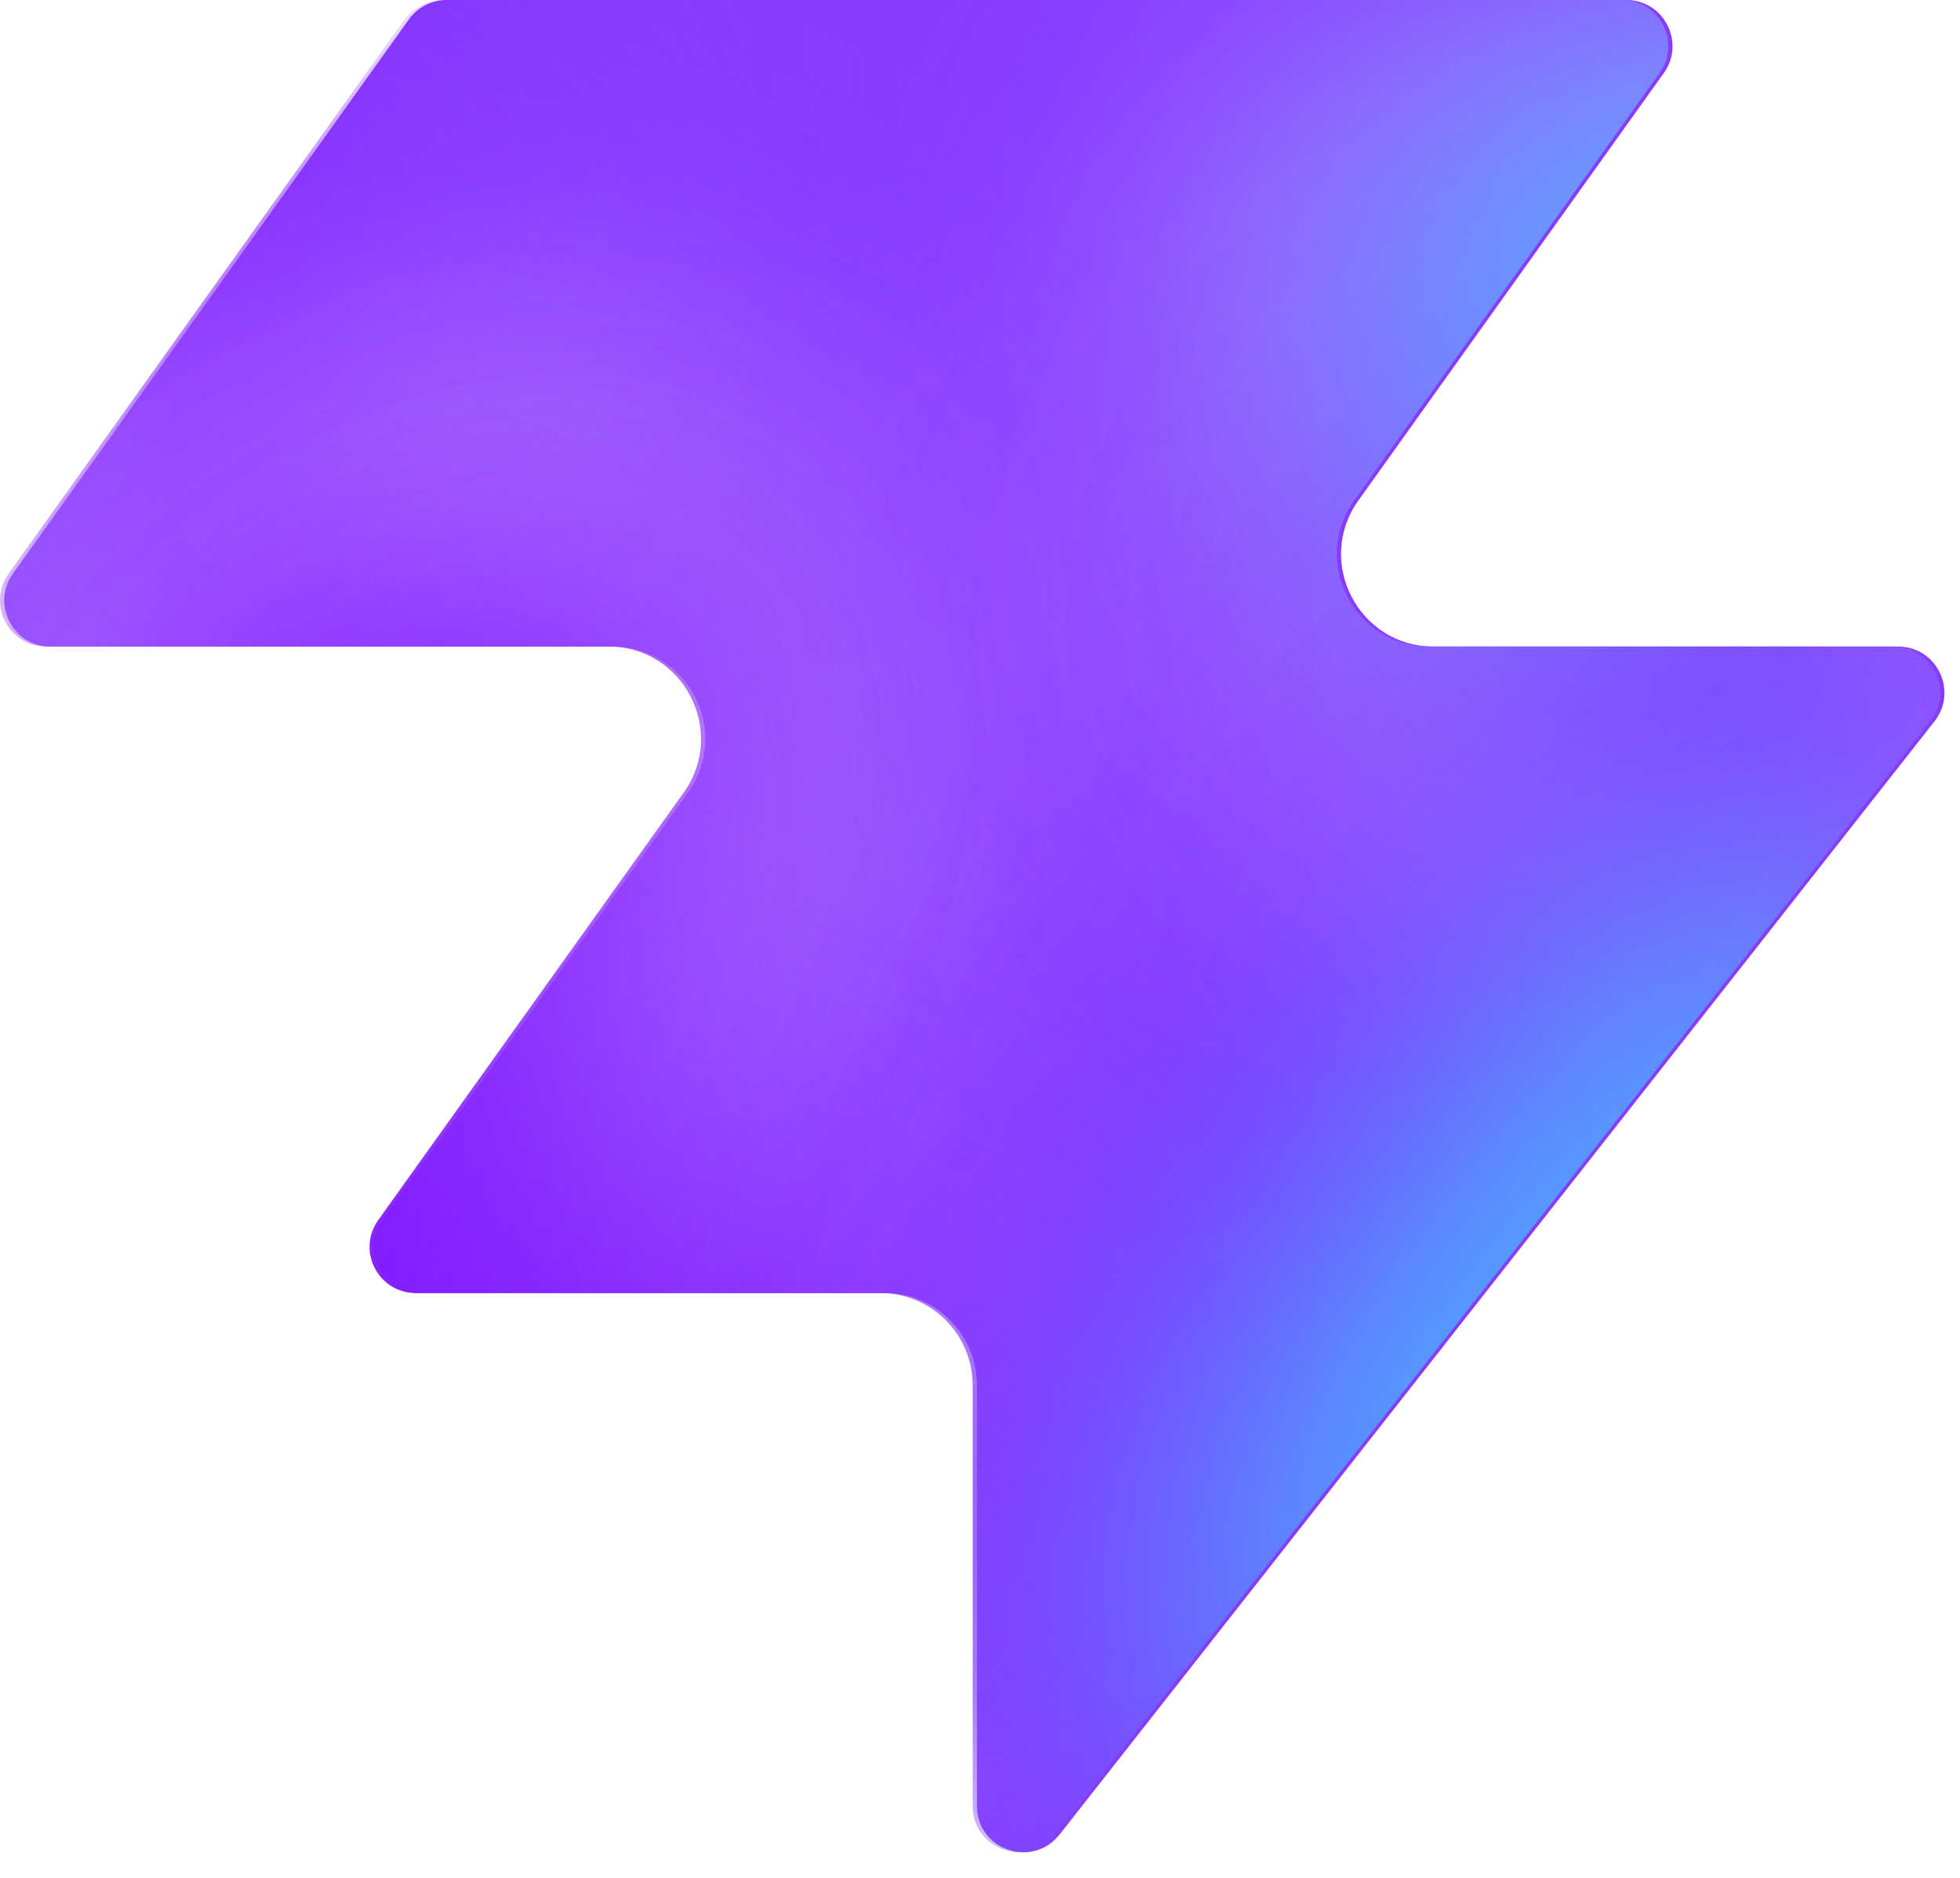
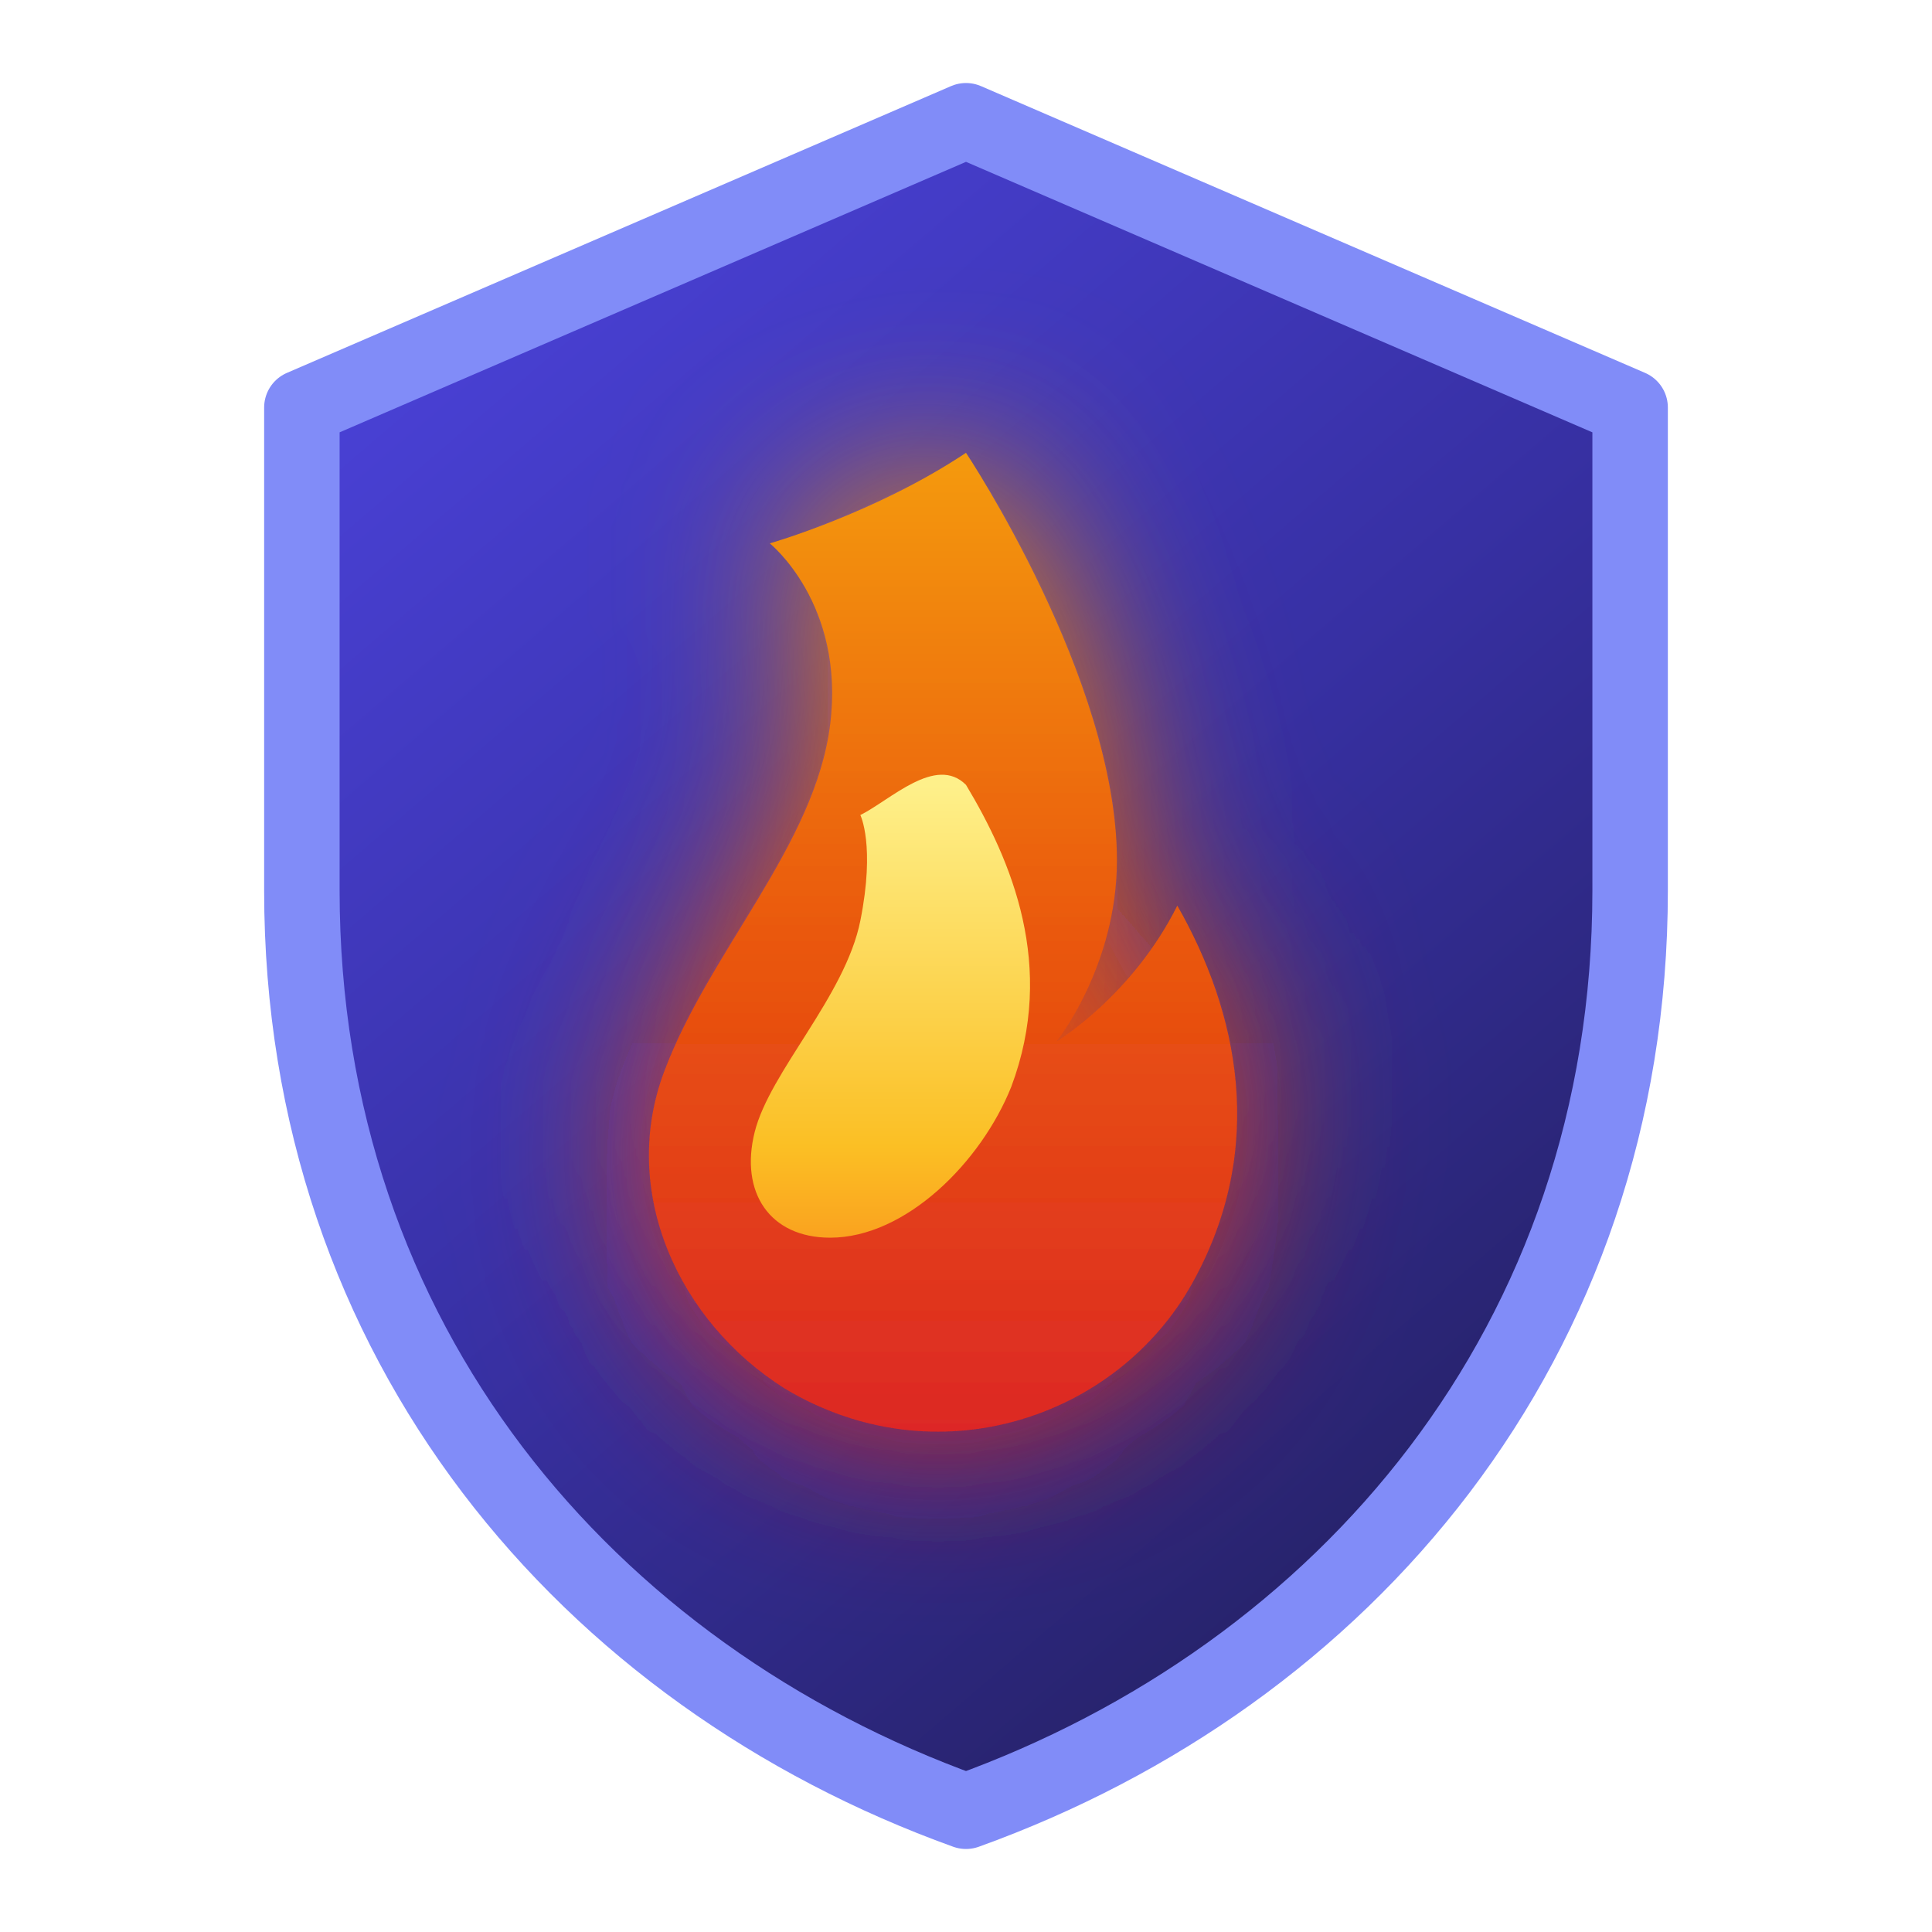
- <svg xmlns="http://www.w3.org/2000/svg" width="48" height="46" fill="none" viewBox="0 0 48 46">
-   <path fill="#863bff" d="M25.946 44.938c-.664.845-2.021.375-2.021-.698V33.937a2.26 2.26 0 0 0-2.262-2.262H10.287c-.92 0-1.456-1.04-.92-1.788l7.48-10.471c1.07-1.497 0-3.578-1.842-3.578H1.237c-.92 0-1.456-1.04-.92-1.788L10.013.474c.214-.297.556-.474.92-.474h28.894c.92 0 1.456 1.04.92 1.788l-7.48 10.471c-1.07 1.498 0 3.579 1.842 3.579h11.377c.943 0 1.473 1.088.89 1.83L25.947 44.94z" style="fill:#863bff;fill:color(display-p3 .525 .23 1);fill-opacity:1" />
-   <mask id="a" width="48" height="46" x="0" y="0" maskUnits="userSpaceOnUse" style="mask-type:alpha">
-     <path fill="#000" d="M25.842 44.938c-.664.844-2.021.375-2.021-.698V33.937a2.26 2.26 0 0 0-2.262-2.262H10.183c-.92 0-1.456-1.04-.92-1.788l7.48-10.471c1.07-1.498 0-3.579-1.842-3.579H1.133c-.92 0-1.456-1.04-.92-1.787L9.91.473c.214-.297.556-.474.92-.474h28.894c.92 0 1.456 1.04.92 1.788l-7.48 10.471c-1.07 1.498 0 3.578 1.842 3.578h11.377c.943 0 1.473 1.088.89 1.832L25.843 44.94z" style="fill:#000;fill-opacity:1" />
-   </mask>
-   <g mask="url(#a)">
-     <g filter="url(#b)">
-       <ellipse cx="5.508" cy="14.704" fill="#ede6ff" rx="5.508" ry="14.704" style="fill:#ede6ff;fill:color(display-p3 .927 .903 1);fill-opacity:1" transform="matrix(.00324 1 1 -.00324 -4.47 31.516)" />
-     </g>
-     <g filter="url(#c)">
-       <ellipse cx="10.399" cy="29.851" fill="#ede6ff" rx="10.399" ry="29.851" style="fill:#ede6ff;fill:color(display-p3 .927 .903 1);fill-opacity:1" transform="matrix(.00324 1 1 -.00324 -39.328 7.883)" />
-     </g>
-     <g filter="url(#d)">
-       <ellipse cx="5.508" cy="30.487" fill="#7e14ff" rx="5.508" ry="30.487" style="fill:#7e14ff;fill:color(display-p3 .492 .077 1);fill-opacity:1" transform="rotate(89.814 -25.913 -14.639)scale(1 -1)" />
-     </g>
-     <g filter="url(#e)">
-       <ellipse cx="5.508" cy="30.599" fill="#7e14ff" rx="5.508" ry="30.599" style="fill:#7e14ff;fill:color(display-p3 .492 .077 1);fill-opacity:1" transform="rotate(89.814 -32.644 -3.334)scale(1 -1)" />
-     </g>
-     <g filter="url(#f)">
-       <ellipse cx="5.508" cy="30.599" fill="#7e14ff" rx="5.508" ry="30.599" style="fill:#7e14ff;fill:color(display-p3 .492 .077 1);fill-opacity:1" transform="matrix(.00324 1 1 -.00324 -34.34 30.47)" />
-     </g>
-     <g filter="url(#g)">
-       <ellipse cx="14.072" cy="22.078" fill="#ede6ff" rx="14.072" ry="22.078" style="fill:#ede6ff;fill:color(display-p3 .927 .903 1);fill-opacity:1" transform="rotate(93.35 24.506 48.493)scale(-1 1)" />
-     </g>
-     <g filter="url(#h)">
-       <ellipse cx="3.47" cy="21.501" fill="#7e14ff" rx="3.47" ry="21.501" style="fill:#7e14ff;fill:color(display-p3 .492 .077 1);fill-opacity:1" transform="rotate(89.009 28.708 47.59)scale(-1 1)" />
-     </g>
-     <g filter="url(#i)">
-       <ellipse cx="3.47" cy="21.501" fill="#7e14ff" rx="3.47" ry="21.501" style="fill:#7e14ff;fill:color(display-p3 .492 .077 1);fill-opacity:1" transform="rotate(89.009 28.708 47.59)scale(-1 1)" />
-     </g>
-     <g filter="url(#j)">
-       <ellipse cx=".387" cy="8.972" fill="#7e14ff" rx="4.407" ry="29.108" style="fill:#7e14ff;fill:color(display-p3 .492 .077 1);fill-opacity:1" transform="rotate(39.51 .387 8.972)" />
-     </g>
-     <g filter="url(#k)">
-       <ellipse cx="47.523" cy="-6.092" fill="#7e14ff" rx="4.407" ry="29.108" style="fill:#7e14ff;fill:color(display-p3 .492 .077 1);fill-opacity:1" transform="rotate(37.892 47.523 -6.092)" />
-     </g>
-     <g filter="url(#l)">
-       <ellipse cx="41.412" cy="6.333" fill="#47bfff" rx="5.971" ry="9.665" style="fill:#47bfff;fill:color(display-p3 .28 .748 1);fill-opacity:1" transform="rotate(37.892 41.412 6.333)" />
-     </g>
-     <g filter="url(#m)">
-       <ellipse cx="-1.879" cy="38.332" fill="#7e14ff" rx="4.407" ry="29.108" style="fill:#7e14ff;fill:color(display-p3 .492 .077 1);fill-opacity:1" transform="rotate(37.892 -1.88 38.332)" />
-     </g>
-     <g filter="url(#n)">
-       <ellipse cx="-1.879" cy="38.332" fill="#7e14ff" rx="4.407" ry="29.108" style="fill:#7e14ff;fill:color(display-p3 .492 .077 1);fill-opacity:1" transform="rotate(37.892 -1.88 38.332)" />
-     </g>
-     <g filter="url(#o)">
-       <ellipse cx="35.651" cy="29.907" fill="#7e14ff" rx="4.407" ry="29.108" style="fill:#7e14ff;fill:color(display-p3 .492 .077 1);fill-opacity:1" transform="rotate(37.892 35.651 29.907)" />
-     </g>
-     <g filter="url(#p)">
-       <ellipse cx="38.418" cy="32.4" fill="#47bfff" rx="5.971" ry="15.297" style="fill:#47bfff;fill:color(display-p3 .28 .748 1);fill-opacity:1" transform="rotate(37.892 38.418 32.4)" />
-     </g>
-   </g>
+ <svg xmlns="http://www.w3.org/2000/svg" viewBox="0 0 64 64" fill="none">
  <defs>
-     <filter id="b" width="60.045" height="41.654" x="-19.77" y="16.149" color-interpolation-filters="sRGB" filterUnits="userSpaceOnUse">
-       <feFlood flood-opacity="0" result="BackgroundImageFix" />
-       <feBlend in="SourceGraphic" in2="BackgroundImageFix" result="shape" />
-       <feGaussianBlur result="effect1_foregroundBlur_2002_17158" stdDeviation="7.659" />
-     </filter>
-     <filter id="c" width="90.34" height="51.437" x="-54.613" y="-7.533" color-interpolation-filters="sRGB" filterUnits="userSpaceOnUse">
-       <feFlood flood-opacity="0" result="BackgroundImageFix" />
-       <feBlend in="SourceGraphic" in2="BackgroundImageFix" result="shape" />
-       <feGaussianBlur result="effect1_foregroundBlur_2002_17158" stdDeviation="7.659" />
-     </filter>
-     <filter id="d" width="79.355" height="29.4" x="-49.64" y="2.03" color-interpolation-filters="sRGB" filterUnits="userSpaceOnUse">
-       <feFlood flood-opacity="0" result="BackgroundImageFix" />
-       <feBlend in="SourceGraphic" in2="BackgroundImageFix" result="shape" />
-       <feGaussianBlur result="effect1_foregroundBlur_2002_17158" stdDeviation="4.596" />
-     </filter>
-     <filter id="e" width="79.579" height="29.4" x="-45.045" y="20.029" color-interpolation-filters="sRGB" filterUnits="userSpaceOnUse">
-       <feFlood flood-opacity="0" result="BackgroundImageFix" />
-       <feBlend in="SourceGraphic" in2="BackgroundImageFix" result="shape" />
-       <feGaussianBlur result="effect1_foregroundBlur_2002_17158" stdDeviation="4.596" />
-     </filter>
-     <filter id="f" width="79.579" height="29.4" x="-43.513" y="21.178" color-interpolation-filters="sRGB" filterUnits="userSpaceOnUse">
-       <feFlood flood-opacity="0" result="BackgroundImageFix" />
-       <feBlend in="SourceGraphic" in2="BackgroundImageFix" result="shape" />
-       <feGaussianBlur result="effect1_foregroundBlur_2002_17158" stdDeviation="4.596" />
-     </filter>
-     <filter id="g" width="74.749" height="58.852" x="15.756" y="-17.901" color-interpolation-filters="sRGB" filterUnits="userSpaceOnUse">
-       <feFlood flood-opacity="0" result="BackgroundImageFix" />
-       <feBlend in="SourceGraphic" in2="BackgroundImageFix" result="shape" />
-       <feGaussianBlur result="effect1_foregroundBlur_2002_17158" stdDeviation="7.659" />
-     </filter>
-     <filter id="h" width="61.377" height="25.362" x="23.548" y="2.284" color-interpolation-filters="sRGB" filterUnits="userSpaceOnUse">
-       <feFlood flood-opacity="0" result="BackgroundImageFix" />
-       <feBlend in="SourceGraphic" in2="BackgroundImageFix" result="shape" />
-       <feGaussianBlur result="effect1_foregroundBlur_2002_17158" stdDeviation="4.596" />
-     </filter>
-     <filter id="i" width="61.377" height="25.362" x="23.548" y="2.284" color-interpolation-filters="sRGB" filterUnits="userSpaceOnUse">
-       <feFlood flood-opacity="0" result="BackgroundImageFix" />
-       <feBlend in="SourceGraphic" in2="BackgroundImageFix" result="shape" />
-       <feGaussianBlur result="effect1_foregroundBlur_2002_17158" stdDeviation="4.596" />
-     </filter>
-     <filter id="j" width="56.045" height="63.649" x="-27.636" y="-22.853" color-interpolation-filters="sRGB" filterUnits="userSpaceOnUse">
-       <feFlood flood-opacity="0" result="BackgroundImageFix" />
-       <feBlend in="SourceGraphic" in2="BackgroundImageFix" result="shape" />
-       <feGaussianBlur result="effect1_foregroundBlur_2002_17158" stdDeviation="4.596" />
-     </filter>
-     <filter id="k" width="54.814" height="64.646" x="20.116" y="-38.415" color-interpolation-filters="sRGB" filterUnits="userSpaceOnUse">
-       <feFlood flood-opacity="0" result="BackgroundImageFix" />
-       <feBlend in="SourceGraphic" in2="BackgroundImageFix" result="shape" />
-       <feGaussianBlur result="effect1_foregroundBlur_2002_17158" stdDeviation="4.596" />
-     </filter>
-     <filter id="l" width="33.541" height="35.313" x="24.641" y="-11.323" color-interpolation-filters="sRGB" filterUnits="userSpaceOnUse">
-       <feFlood flood-opacity="0" result="BackgroundImageFix" />
-       <feBlend in="SourceGraphic" in2="BackgroundImageFix" result="shape" />
-       <feGaussianBlur result="effect1_foregroundBlur_2002_17158" stdDeviation="4.596" />
-     </filter>
-     <filter id="m" width="54.814" height="64.646" x="-29.286" y="6.009" color-interpolation-filters="sRGB" filterUnits="userSpaceOnUse">
-       <feFlood flood-opacity="0" result="BackgroundImageFix" />
-       <feBlend in="SourceGraphic" in2="BackgroundImageFix" result="shape" />
-       <feGaussianBlur result="effect1_foregroundBlur_2002_17158" stdDeviation="4.596" />
-     </filter>
-     <filter id="n" width="54.814" height="64.646" x="-29.286" y="6.009" color-interpolation-filters="sRGB" filterUnits="userSpaceOnUse">
-       <feFlood flood-opacity="0" result="BackgroundImageFix" />
-       <feBlend in="SourceGraphic" in2="BackgroundImageFix" result="shape" />
-       <feGaussianBlur result="effect1_foregroundBlur_2002_17158" stdDeviation="4.596" />
-     </filter>
-     <filter id="o" width="54.814" height="64.646" x="8.244" y="-2.416" color-interpolation-filters="sRGB" filterUnits="userSpaceOnUse">
-       <feFlood flood-opacity="0" result="BackgroundImageFix" />
-       <feBlend in="SourceGraphic" in2="BackgroundImageFix" result="shape" />
-       <feGaussianBlur result="effect1_foregroundBlur_2002_17158" stdDeviation="4.596" />
-     </filter>
-     <filter id="p" width="39.409" height="43.623" x="18.713" y="10.588" color-interpolation-filters="sRGB" filterUnits="userSpaceOnUse">
-       <feFlood flood-opacity="0" result="BackgroundImageFix" />
-       <feBlend in="SourceGraphic" in2="BackgroundImageFix" result="shape" />
-       <feGaussianBlur result="effect1_foregroundBlur_2002_17158" stdDeviation="4.596" />
+     <linearGradient id="shieldGrad" x1="8" y1="4" x2="56" y2="60" gradientUnits="userSpaceOnUse">
+       <stop offset="0%" stop-color="#4F46E5" />
+       <stop offset="50%" stop-color="#3730A3" />
+       <stop offset="100%" stop-color="#1E1B4B" />
+     </linearGradient>
+     <linearGradient id="flameOuter" x1="32" y1="14" x2="32" y2="48" gradientUnits="userSpaceOnUse">
+       <stop offset="0%" stop-color="#F59E0B" />
+       <stop offset="50%" stop-color="#EA580C" />
+       <stop offset="100%" stop-color="#DC2626" />
+     </linearGradient>
+     <linearGradient id="flameCore" x1="32" y1="26" x2="32" y2="46" gradientUnits="userSpaceOnUse">
+       <stop offset="0%" stop-color="#FEF08A" />
+       <stop offset="60%" stop-color="#FBBF24" />
+       <stop offset="100%" stop-color="#F97316" />
+     </linearGradient>
+     <filter id="glow" x="0" y="0" width="64" height="64" filterUnits="userSpaceOnUse">
+       <feGaussianBlur stdDeviation="3" result="blur" />
+       <feComposite in="SourceGraphic" in2="blur" operator="over" />
    </filter>
  </defs>
+   <path d="M32 4L54 13.5V29.5C54 44.5 44.5 55.5 32 60C19.5 55.5 10 44.5 10 29.5V13.5L32 4Z" fill="url(#shieldGrad)" stroke="#818CF8" stroke-width="2.5" stroke-linejoin="round" />
+   <path d="M32 15C32 15 37 22.5 37 28.5C37 32 35 34.5 35 34.5C35 34.5 37.5 33 39 30C41 33.5 42 38 39.5 42.5C37 47 31 49 26 46C22.5 43.8 20.5 39.5 22 35.5C23.5 31.5 27 28 27.5 24C28 20 25.5 18 25.5 18C25.5 18 29 17 32 15Z" fill="url(#flameOuter)" filter="url(#glow)" />
+   <path d="M32 26C33.5 28.5 35 32 33.5 36C32.5 38.5 30 41 27.5 41C25.5 41 24.5 39.5 25 37.5C25.5 35.5 28 33 28.5 30.5C29 28 28.5 27 28.5 27C29.5 26.5 31 25 32 26Z" fill="url(#flameCore)" />
</svg>
